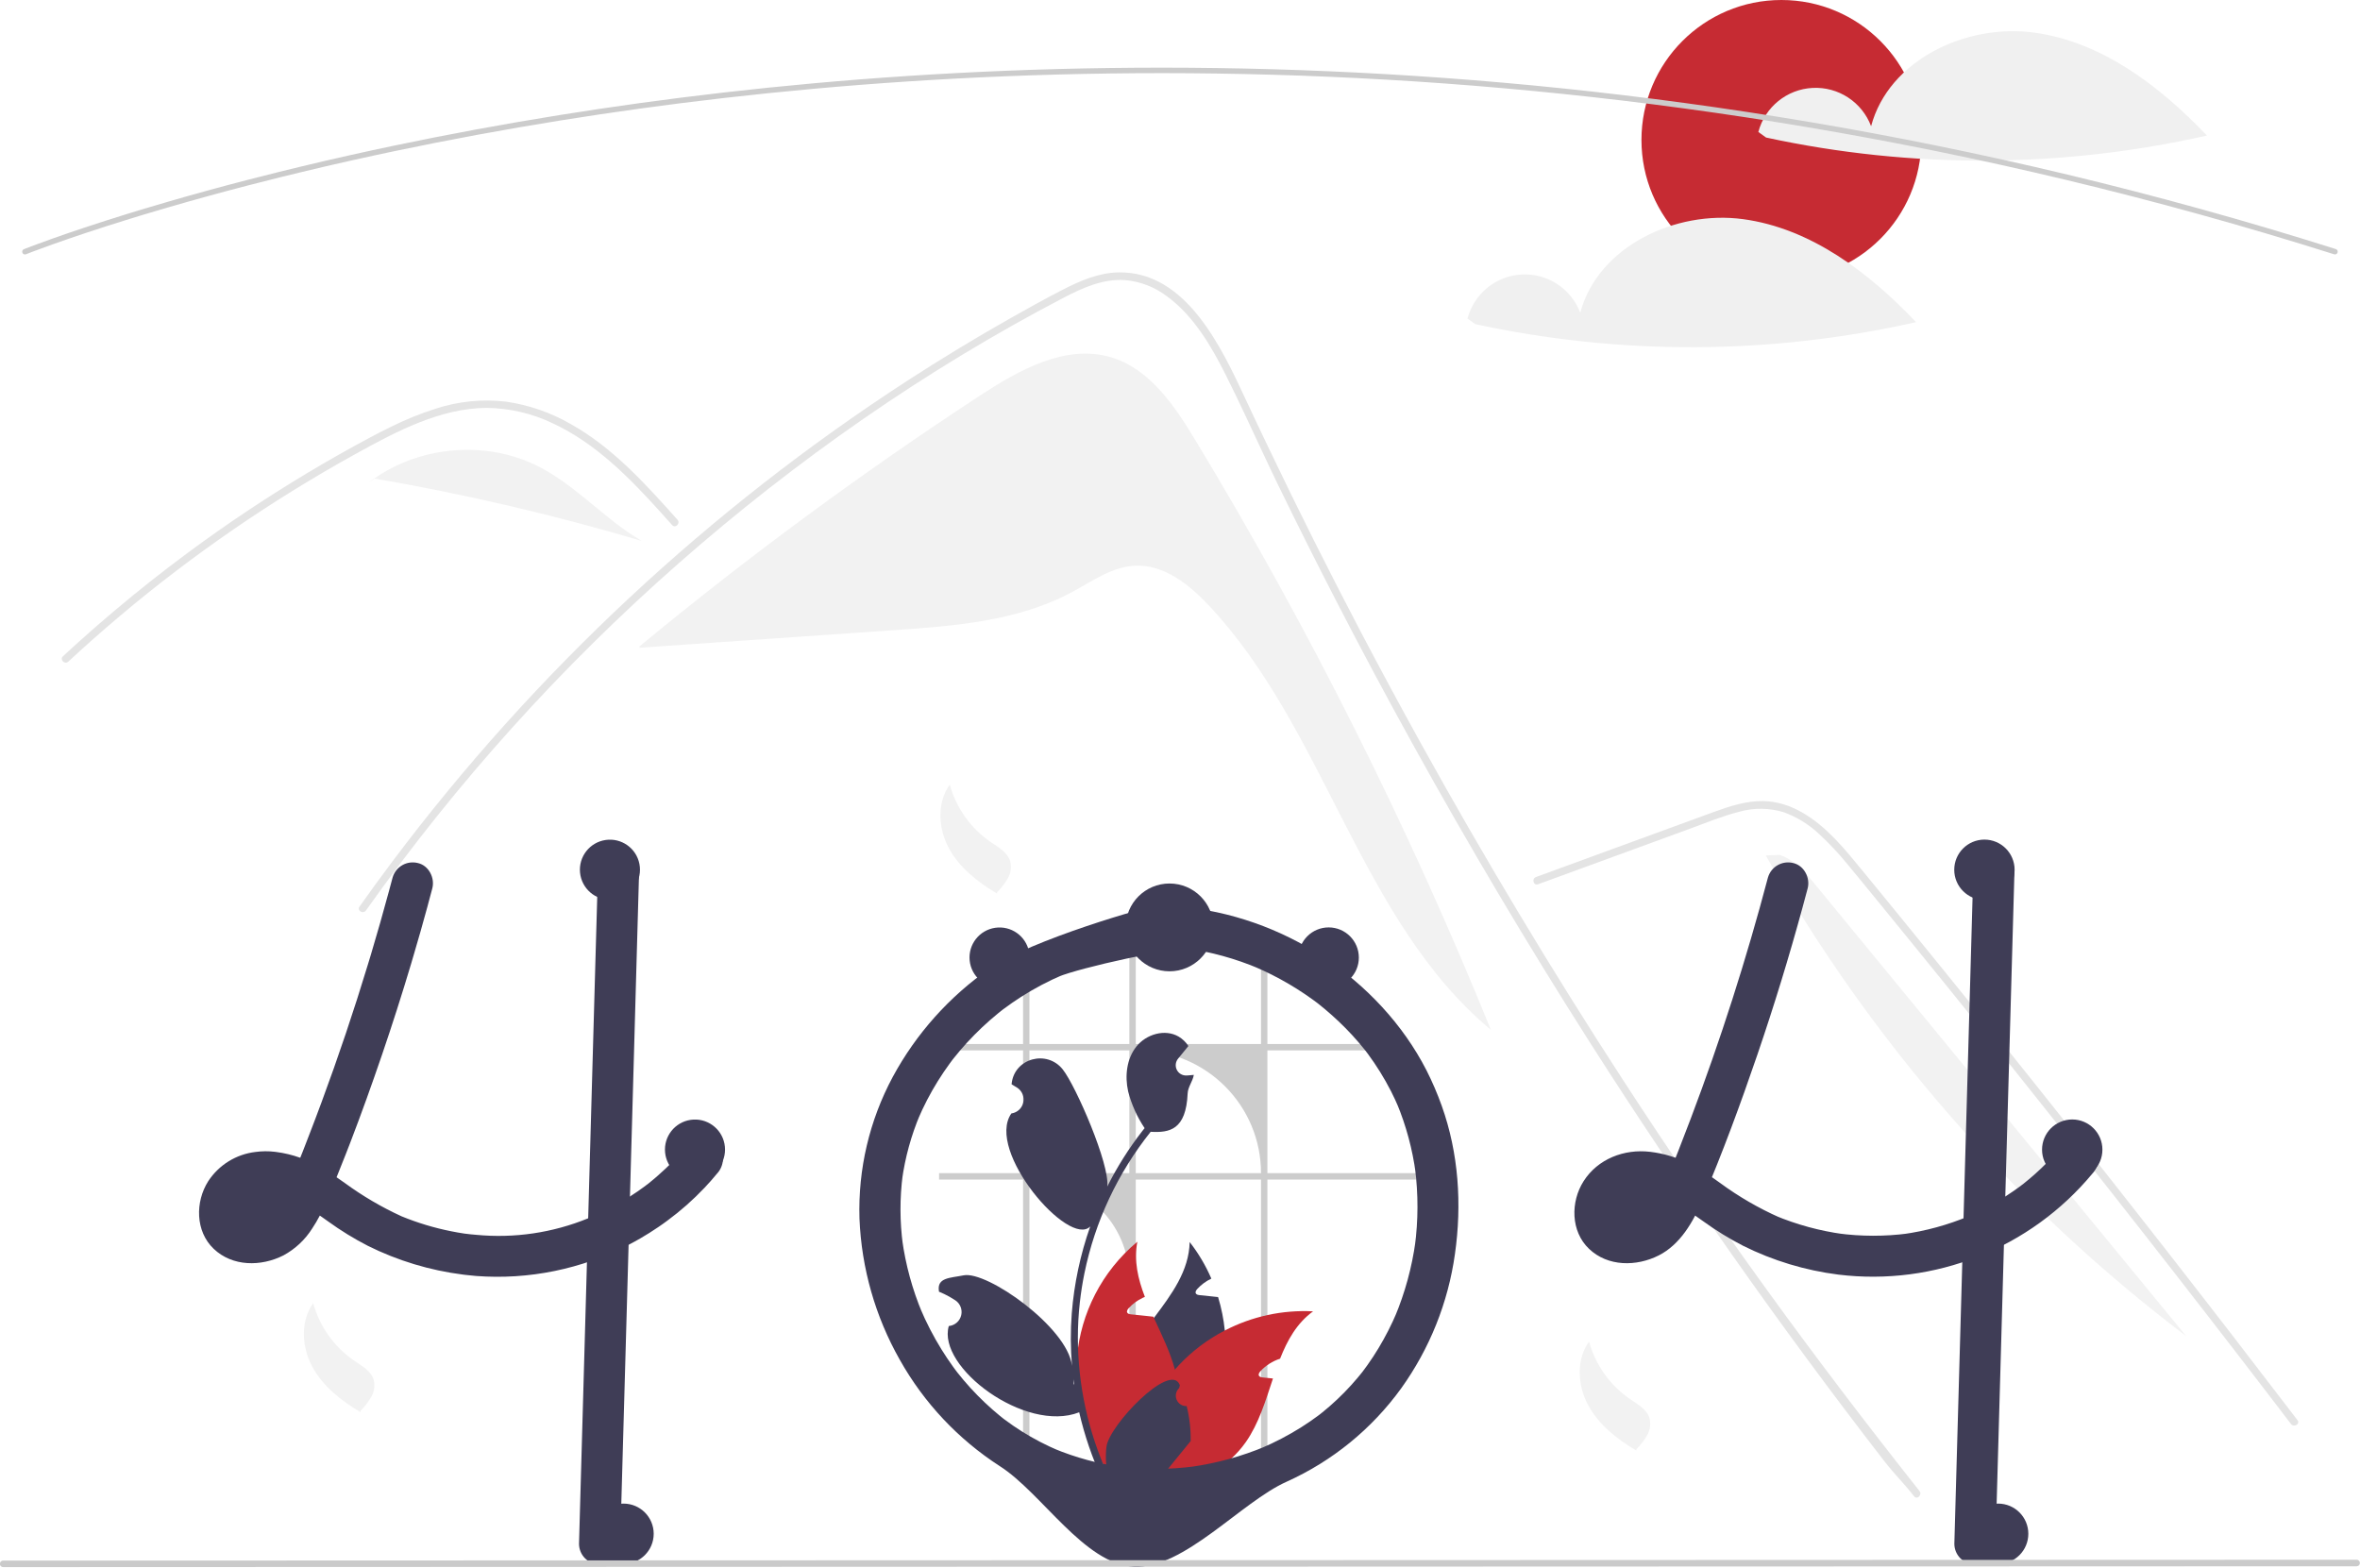
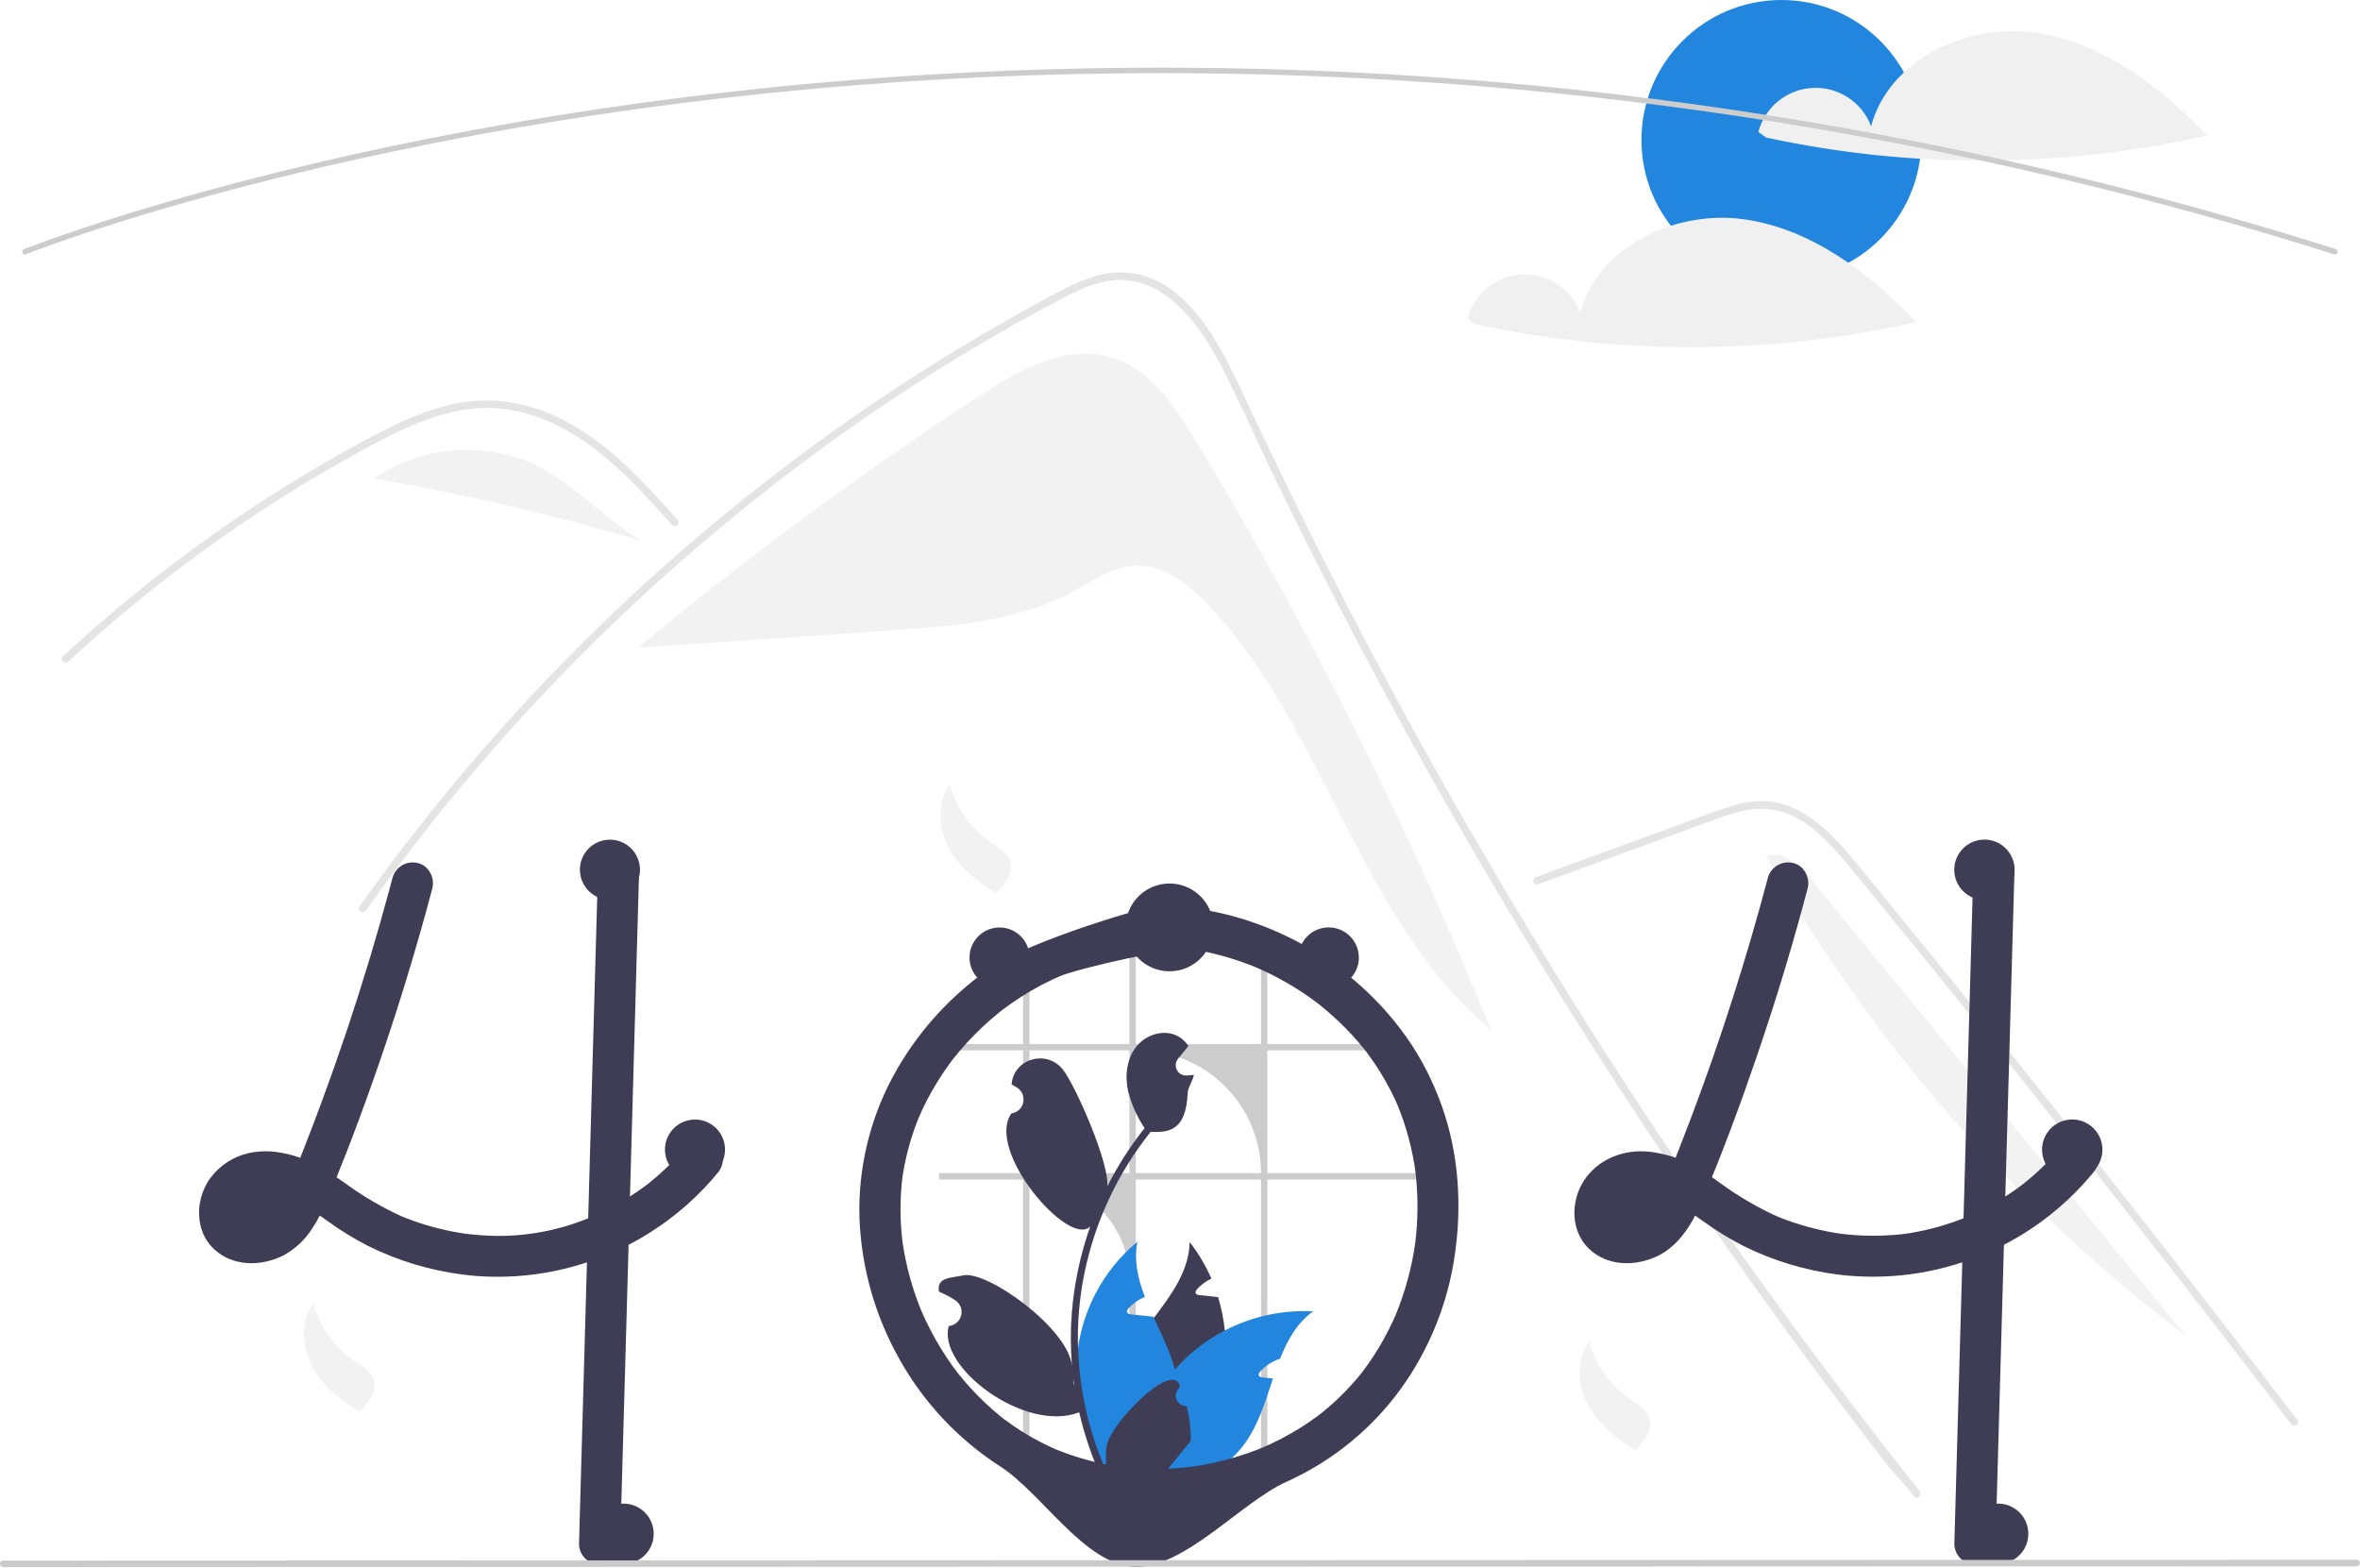
<svg xmlns="http://www.w3.org/2000/svg" data-name="Layer 1" width="860.131" height="571.148" viewBox="0 0 860.131 571.148">
  <path d="M605.67,324.953c-7.669-12.684-16.757-26.228-30.99-30.37-16.482-4.796-33.413,4.732-47.775,14.135a1392.157,1392.157,0,0,0-123.893,91.283l.043.492q46.226-3.188,92.451-6.376c22.265-1.535,45.296-3.283,64.972-13.816,7.467-3.997,14.745-9.336,23.206-9.708,10.512-.462,19.677,6.879,26.88,14.549,42.607,45.371,54.937,114.754,102.738,154.616A1516.995,1516.995,0,0,0,605.67,324.953Z" transform="translate(-169.9343 -164.426)" fill="#f2f2f2" />
  <path d="M867.571,709.781c-4.712-5.95-6.637-7.343-11.285-13.348q-56.764-73.416-106.708-151.792-33.924-53.23-64.483-108.504-14.549-26.278-28.3-52.969-10.67-20.695-20.865-41.638c-1.944-3.988-3.832-7.994-5.711-12.009-4.428-9.442-8.773-18.93-13.439-28.244-5.317-10.616-11.789-21.745-21.553-28.877a29.405,29.405,0,0,0-15.319-5.895c-7.948-.513-15.282,2.769-22.176,6.353-50.439,26.301-97.659,59.276-140.37,96.798A730.778,730.778,0,0,0,303.322,496.247c-1.008,1.439-3.392.064-2.374-1.384q6.009-8.498,12.257-16.813A734.817,734.817,0,0,1,500.805,303.064q18.248-11.826,37.183-22.542c6.362-3.603,12.752-7.16,19.251-10.497,6.371-3.273,13.137-6.215,20.416-6.325,24.77-.385,37.595,27.667,46.405,46.542q4.153,8.911,8.406,17.766,16.075,33.621,33.387,66.628,10.685,20.379,21.837,40.52,34.707,62.718,73.779,122.897c34.506,53.143,68.737,100.089,108.046,149.785C870.596,709.213,868.662,711.175,867.571,709.781Z" transform="translate(-169.9343 -164.426)" fill="#e4e4e4" />
  <path d="M414.916,355.804c-1.439-1.604-2.869-3.209-4.318-4.813-11.422-12.633-23.679-25.118-39.364-32.361a57.11,57.11,0,0,0-23.927-5.546c-8.562.028-16.932,2.273-24.843,5.418-3.74,1.494-7.398,3.19-11.001,4.996-4.116,2.072-8.159,4.281-12.183,6.509q-11.331,6.27-22.368,13.091-21.961,13.572-42.546,29.216-10.671,8.113-20.902,16.758-9.516,8.031-18.646,16.492c-1.302,1.201-3.245-.743-1.944-1.943,1.604-1.494,3.227-2.979,4.85-4.446q6.875-6.215,13.971-12.193,12.939-10.918,26.549-20.993,21.163-15.676,43.783-29.225,11.304-6.765,22.918-12.963c2.338-1.247,4.703-2.466,7.096-3.621a113.116,113.116,0,0,1,16.868-6.866,60.006,60.006,0,0,1,25.476-2.503,66.327,66.327,0,0,1,23.505,8.131c15.401,8.608,27.346,21.919,38.97,34.909C418.033,355.171,416.099,357.124,414.916,355.804Z" transform="translate(-169.9343 -164.426)" fill="#e4e4e4" />
  <path d="M730.477,486.711l36.905-13.498,18.323-6.702c5.968-2.183,11.921-4.667,18.09-6.23a28.539,28.539,0,0,1,16.374.209,37.738,37.738,0,0,1,12.771,7.917,103.64,103.64,0,0,1,10.475,11.186c3.989,4.794,7.92,9.639,11.868,14.467q24.441,29.891,48.563,60.041,24.121,30.15,47.92,60.556,23.857,30.48,47.385,61.216,2.882,3.765,5.76,7.534c1.06,1.388,3.449.02,2.375-1.388Q983.582,650.974,959.549,620.184q-24.092-30.864-48.516-61.466-24.424-30.601-49.179-60.937-6.167-7.558-12.354-15.099c-3.48-4.241-6.92-8.527-10.736-12.474-7.005-7.245-15.758-13.648-26.234-13.822-6.16-.102-12.121,1.852-17.844,3.923-6.17,2.232-12.325,4.506-18.486,6.759l-37.163,13.592-9.291,3.398c-1.649.603-.937,3.262.731,2.652Z" transform="translate(-169.9343 -164.426)" fill="#e4e4e4" />
  <path d="M366.377,334.526c-18.754-9.639-42.771-7.751-60.005,4.291a855.847,855.847,0,0,1,97.371,22.726C390.46,353.759,380.07,341.563,366.377,334.526Z" transform="translate(-169.9343 -164.426)" fill="#f2f2f2" />
  <path d="M306.188,338.784l-3.61,2.935c1.221-1.027,2.491-1.99,3.795-2.901C306.311,338.807,306.249,338.795,306.188,338.784Z" transform="translate(-169.9343 -164.426)" fill="#f2f2f2" />
  <path d="M831.549,486.846c-3.633-4.422-7.56-9.052-12.994-10.848l-5.073.2A575.436,575.436,0,0,0,966.749,651.418Q899.149,569.132,831.549,486.846Z" transform="translate(-169.9343 -164.426)" fill="#f2f2f2" />
  <path d="M516.084,450.367A37.481,37.481,0,0,0,531.015,471.325c2.82,1.92,6.157,3.762,7.122,7.035a8.379,8.379,0,0,1-.874,6.15,24.884,24.884,0,0,1-3.861,5.041l-.137.512c-6.998-4.147-13.656-9.393-17.522-16.551s-4.406-16.539.341-23.145" transform="translate(-169.9343 -164.426)" fill="#f2f2f2" />
  <path d="M749.084,653.367A37.481,37.481,0,0,0,764.015,674.325c2.82,1.92,6.157,3.762,7.122,7.035a8.379,8.379,0,0,1-.874,6.15,24.884,24.884,0,0,1-3.861,5.041l-.137.512c-6.998-4.147-13.656-9.393-17.522-16.551s-4.406-16.539.341-23.145" transform="translate(-169.9343 -164.426)" fill="#f2f2f2" />
  <path d="M284.084,639.367A37.481,37.481,0,0,0,299.015,660.325c2.82,1.92,6.157,3.762,7.122,7.035a8.379,8.379,0,0,1-.874,6.15,24.884,24.884,0,0,1-3.861,5.041l-.137.512c-6.998-4.147-13.656-9.393-17.522-16.551s-4.406-16.539.341-23.145" transform="translate(-169.9343 -164.426)" fill="#f2f2f2" />
-   <circle cx="649.249" cy="51" r="51" fill="#c62b33" />
+   <circle cx="649.249" cy="51" r="51" fill="#2285de" />
  <path d="M911.219,176.296c-24.717-3.341-52.935,10.019-59.341,34.124a21.597,21.597,0,0,0-41.094,2.109l2.83,2.027a372.275,372.275,0,0,0,160.659-.726C957.079,195.76,935.935,179.637,911.219,176.296Z" transform="translate(-169.9343 -164.426)" fill="#f0f0f0" />
  <path d="M805.219,244.296c-24.717-3.341-52.935,10.019-59.341,34.124a21.597,21.597,0,0,0-41.094,2.109l2.83,2.027a372.275,372.275,0,0,0,160.659-.726C851.079,263.76,829.935,247.637,805.219,244.296Z" transform="translate(-169.9343 -164.426)" fill="#f0f0f0" />
  <path d="M1020.946,257.154a.982.982,0,0,1-.302-.047C756.237,173.489,523.199,184.424,374.264,208.321c-20.269,3.251-40.591,7.006-60.404,11.161-5.058,1.06-10.306,2.195-15.597,3.378-6.319,1.407-12.554,2.856-18.532,4.306q-3.873.917-7.595,1.849c-3.758.928-7.572,1.895-11.66,2.957-4.568,1.178-9.209,2.413-13.797,3.672a.442.442,0,0,1-.051.015l0.0.001c-5.183,1.415-10.338,2.871-15.323,4.325-2.698.779-5.304,1.548-7.799,2.307-.279.077-.526.151-.776.228l-.536.163c-.311.095-.617.188-.924.275l-.02.006 0.0.001-.812.252c-.968.293-1.912.579-2.841.864-24.545,7.566-38.038,12.949-38.171,13.002a1,1,0,1,1-.744-1.856c.134-.053,13.693-5.463,38.328-13.058.932-.286,1.879-.572,2.85-.866l.754-.234c.026-.01.052-.018.078-.025.305-.087.61-.18.919-.273l.537-.163c.268-.081.531-.161.801-.235,2.479-.754,5.093-1.524,7.798-2.307,4.987-1.455,10.147-2.911,15.334-4.328.016-.006.033-.01.049-.015v-.001c4.604-1.263,9.263-2.503,13.845-3.685,4.094-1.063,7.915-2.032,11.68-2.962q3.738-.93,7.609-1.853c5.985-1.451,12.233-2.902,18.563-4.312,5.299-1.184,10.556-2.322,15.622-3.383,19.843-4.162,40.198-7.923,60.497-11.179C523.096,182.415,756.467,171.463,1021.246,255.201a1.0 1,0,0,1-.301,1.953Z" transform="translate(-169.9343 -164.426)" fill="#ccc" />
  <path d="M432.923,584.266a6.729,6.729,0,0,0-1.7-2.67,6.43,6.43,0,0,0-.92-.71c-2.61-1.74-6.51-2.13-8.99,0a5.81,5.81,0,0,0-.69.71q-1.11,1.365-2.28,2.67c-1.28,1.46-2.59,2.87-3.96,4.24-.39.38-.78.77-1.18,1.15-.23.23-.46.45-.69.67-.88.84-1.78,1.65-2.69,2.45-.48.43-.96.85-1.45,1.26-.73.61-1.46,1.22-2.2,1.81-.07.05-.14.1-.21.16-.02.01-.03.03-.05.04-.01,0-.02,0-.03.02a.179.179,0,0,0-.07.05c-.22.15-.37.25-.48.34.04-.02.08-.05.12-.07-.18.14-.37.28-.55.42-1.75,1.29-3.54,2.53-5.37,3.69a99.21,99.21,0,0,1-14.22,7.55c-.33.13-.67.27-1.01.4a85.97,85.97,0,0,1-40.85,6.02q-2.13-.165-4.26-.45c-1.64-.24-3.27-.53-4.89-.86a97.932,97.932,0,0,1-18.02-5.44,118.652,118.652,0,0,1-20.66-12.12c-1-.71-2.01-1.42-3.02-2.11,1.15-2.82,2.28-5.64,3.38-8.48.55-1.37,1.08-2.74,1.6-4.12,4.09-10.63,7.93-21.36,11.61-32.13q5.58-16.365,10.53-32.92.51-1.68.99-3.36,2.595-8.745,4.98-17.53c.15-.57.31-1.13.45-1.7q.69-2.52,1.35-5.04c1-3.79-1.26-8.32-5.24-9.23a7.634,7.634,0,0,0-9.22,5.24c-.43,1.62-.86,3.23-1.3,4.85q-3.165,11.745-6.66,23.41-.51,1.68-1.02,3.36-7.71,25.41-16.93,50.31-1.11,3.015-2.25,6.01c-.37.98-.74,1.96-1.12,2.94-.73,1.93-1.48,3.86-2.23,5.79-.43,1.13-.87,2.26-1.31,3.38-.29.71-.57,1.42-.85,2.12a41.809,41.809,0,0,0-8.81-2.12l-.48-.06a27.397,27.397,0,0,0-7.01.06,23.914,23.914,0,0,0-17.24,10.66c-4.77,7.51-4.71,18.25,1.98,24.63,6.89,6.57,17.32,6.52,25.43,2.41a28.351,28.351,0,0,0,10.52-9.86,50.569,50.569,0,0,0,2.74-4.65c.21.14.42.28.63.43.8.56,1.6,1.13,2.39,1.69a111.738,111.738,0,0,0,14.51,8.91,108.359,108.359,0,0,0,34.62,10.47c.27.03.53.07.8.1,1.33.17,2.67.3,4.01.41a103.782,103.782,0,0,0,55.58-11.36q2.175-1.125,4.31-2.36,3.315-1.92,6.48-4.08c1.15-.78,2.27-1.57,3.38-2.4a101.042,101.042,0,0,0,13.51-11.95q2.355-2.475,4.51-5.11a8.061,8.061,0,0,0,2.2-5.3A7.564,7.564,0,0,0,432.923,584.266Zm-165.59,23.82c.21-.15.42-.31.62-.47C267.893,607.766,267.603,607.936,267.333,608.086Zm3.21-3.23c-.23.26-.44.52-.67.78a23.366,23.366,0,0,1-2.25,2.2c-.11.1-.23.2-.35.29a.01.01,0,0,0-.01.01,3.804,3.804,0,0,0-.42.22q-.645.39-1.32.72a17.005,17.005,0,0,1-2.71.75,16.799,16.799,0,0,1-2.13.02h-.02a14.823,14.823,0,0,1-1.45-.4c-.24-.12-.47-.26-.7-.4-.09-.08-.17-.16-.22-.21a2.44,2.44,0,0,1-.27-.29.01.01,0,0,0-.01-.01c-.11-.2-.23-.4-.34-.6a.031.031,0,0,1-.01-.02c-.08-.25-.15-.51-.21-.77a12.511,12.511,0,0,1,.01-1.37,13.467,13.467,0,0,1,.54-1.88,11.068,11.068,0,0,1,.69-1.26c.02-.04.12-.2.23-.38.01-.01.01-.01.01-.02.15-.17.3-.35.46-.51.27-.3.56-.56.85-.83a18.022,18.022,0,0,1,1.75-1.01,19.481,19.481,0,0,1,2.93-.79,24.989,24.989,0,0,1,4.41.04,30.301,30.301,0,0,1,4.1,1.01,36.945,36.945,0,0,1-2.77,4.54C270.623,604.746,270.583,604.806,270.543,604.856Zm-11.12-3.29a2.18,2.18,0,0,1-.31.39A1.409,1.409,0,0,1,259.423,601.566Z" transform="translate(-169.9343 -164.426)" fill="#3f3d56" />
  <path d="M402.863,482.136q-.135,4.71-.27,9.42-.285,10.455-.59,20.92-.315,11.775-.66,23.54-.165,6.075-.34,12.15-.465,16.365-.92,32.72c-.03,1.13-.07,2.25-.1,3.38q-.225,8.115-.45,16.23-.255,8.805-.5,17.61-.18,6.6-.37,13.21-1.35,47.895-2.7,95.79a7.648,7.648,0,0,1-7.5,7.5,7.561,7.561,0,0,1-7.5-7.5q.75-26.94,1.52-53.88.675-24.36,1.37-48.72.225-8.025.45-16.06.345-12.09.68-24.18c.03-1.13.07-2.25.1-3.38.02-.99.05-1.97.08-2.96q.66-23.475,1.32-46.96.27-9.24.52-18.49.3-10.545.6-21.08c.09-3.09.17-6.17.26-9.26a7.648,7.648,0,0,1,7.5-7.5A7.561,7.561,0,0,1,402.863,482.136Z" transform="translate(-169.9343 -164.426)" fill="#3f3d56" />
  <path d="M814.291,484.217a893.238,893.238,0,0,1-28.161,87.941c-3.007,7.946-6.083,15.877-9.371,23.712l.756-1.792a54.583,54.583,0,0,1-5.59,10.612q-.229.321-.467.636,1.166-1.49.443-.589c-.254.301-.505.602-.768.895a23.664,23.664,0,0,1-2.249,2.203q-.301.258-.612.504l.938-.729c-.109.257-.873.597-1.111.743a18.254,18.254,0,0,1-2.405,1.219l1.792-.756a19.086,19.086,0,0,1-4.231,1.161l1.994-.268a17.021,17.021,0,0,1-4.298.046l1.994.268a14.002,14.002,0,0,1-3.405-.917l1.792.756a12.012,12.012,0,0,1-1.679-.896c-.271-.177-1.105-.809-.015.025,1.133.866.146.074-.088-.156-.194-.192-.37-.4-.56-.595-.882-.905.996,1.557.397.499a18.182,18.182,0,0,1-.878-1.637l.756,1.792a11.925,11.925,0,0,1-.728-2.651l.268,1.994a13.651,13.651,0,0,1-.003-3.405l-.268,1.994a15.964,15.964,0,0,1,.995-3.68l-.756,1.792a16.729,16.729,0,0,1,1.178-2.298,6.729,6.729,0,0,1,.729-1.071c.049.016-1.269,1.513-.569.757.183-.198.354-.406.539-.602.296-.314.614-.601.926-.898,1.045-.994-1.462.966-.257.179a19.049,19.049,0,0,1,2.749-1.499l-1.792.756a20.311,20.311,0,0,1,4.995-1.34l-1.994.268a25.628,25.628,0,0,1,6.461.076l-1.994-.268a33.211,33.211,0,0,1,7.892,2.22l-1.792-.756c5.39,2.314,10.163,5.749,14.928,9.118a111.95,111.95,0,0,0,14.506,8.906,108.388,108.388,0,0,0,34.622,10.474,103.933,103.933,0,0,0,92.586-36.752,8.078,8.078,0,0,0,2.197-5.303,7.632,7.632,0,0,0-2.197-5.303c-2.752-2.526-7.949-3.239-10.607,0a95.636,95.636,0,0,1-8.107,8.727q-2.017,1.914-4.142,3.71-1.214,1.026-2.461,2.011c-.393.311-1.619,1.138.263-.197-.431.306-.845.64-1.271.955a99.269,99.269,0,0,1-20.332,11.565l1.792-.756a96.836,96.836,0,0,1-24.171,6.622l1.994-.268a97.643,97.643,0,0,1-25.754-.038l1.994.268a99.8,99.8,0,0,1-24.857-6.77l1.792.756a116.025,116.025,0,0,1-21.736-12.591,86.877,86.877,0,0,0-11.113-6.994,42.824,42.824,0,0,0-14.438-4.389c-9.439-1.111-19.057,2.566-24.246,10.72-4.776,7.505-4.714,18.244,1.974,24.625,6.888,6.572,17.318,6.517,25.436,2.406,7.817-3.959,12.513-12.185,15.815-19.942,7.431-17.455,14.01-35.314,20.14-53.263q9.097-26.637,16.499-53.813.917-3.366,1.807-6.739c1.001-3.789-1.261-8.32-5.238-9.226a7.633,7.633,0,0,0-9.226,5.238Z" transform="translate(-169.9343 -164.426)" fill="#3f3d56" />
  <path d="M889.124,482.136l-2.7,95.793-2.685,95.294-1.518,53.884a7.565,7.565,0,0,0,7.5,7.5,7.649,7.649,0,0,0,7.5-7.5l2.7-95.793,2.685-95.294,1.518-53.884a7.565,7.565,0,0,0-7.5-7.5,7.649,7.649,0,0,0-7.5,7.5Z" transform="translate(-169.9343 -164.426)" fill="#3f3d56" />
  <path d="M629.526,700.361h2.329V594.319h54.329v-2.323H631.855V547.252H673.81q-.923-1.173-1.899-2.317H631.855V515.382c-.77-.328-1.547-.645-2.329-.944V544.935h-45.652V507.07c-.782.036-1.553.09-2.329.155v37.71h-36.42V516.684c-.782.346-1.553.711-2.317,1.093V544.935h-30.616v2.317h30.616v44.744h-30.616v2.323h30.616V700.361h2.317V594.319a36.413,36.413,0,0,1,36.42,36.42v69.622h2.329V594.319h45.652Zm-84.401-108.365V547.252h36.42v44.744Zm38.749,0V547.252h.914a44.741,44.741,0,0,1,44.738,44.744Z" transform="translate(-169.9343 -164.426)" opacity="0.2" />
  <path d="M615.303,668.566a63.059,63.059,0,0,1-20.05,33.7c-.74.64-1.48,1.26-2.25,1.87q-2.805.255-5.57.52c-1.53.14-3.04.29-4.54.43l-.27.03-.19-1.64-.76-6.64a37.623,37.623,0,0,1-3.3-32.44c2.64-7.12,7.42-13.41,12.12-19.65,6.49-8.62,12.8-17.14,13.03-27.65a60.544,60.544,0,0,1,7.9,13.33,16.432,16.432,0,0,0-5.12,3.77c-.41.45-.82,1.08-.54,1.62.24.46.84.57,1.36.63,1.25.13,2.51.26,3.76.39,1,.11,2,.21,3,.32a63.99,63.99,0,0,1,2.45,12.18A61.189,61.189,0,0,1,615.303,668.566Z" transform="translate(-169.9343 -164.426)" fill="#3f3d56" />
-   <path d="M648.503,642.356c-5.9,4.29-9.35,10.46-12.03,17.26a16.628,16.628,0,0,0-7.17,4.58c-.41.45-.82,1.08-.54,1.62.24.46.84.57,1.36.63,1.25.13,2.51.26,3.76.39-2.68,8.04-5.14,16.36-9.88,23.15a36.989,36.989,0,0,1-12.03,10.91,38.492,38.492,0,0,1-4.02,1.99q-7.62.585-14.95,1.25-2.805.255-5.57.52c-1.53.14-3.04.29-4.54.43q-.015-.825,0-1.65a63.304,63.304,0,0,1,15.25-39.86c.45-.52.91-1.03,1.38-1.54a61.792,61.792,0,0,1,16.81-12.7A62.654,62.654,0,0,1,648.503,642.356Z" transform="translate(-169.9343 -164.426)" fill="#c62b33" />
-   <path d="M589.163,699.526l-1.15,3.4-.58,1.73c-1.53.14-3.04.29-4.54.43l-.27.03c-1.66.17-3.31.34-4.96.51-.43-.5-.86-1.01-1.28-1.53a62.03,62.03,0,0,1,8.07-87.11c-1.32,6.91.22,13.53,2.75,20.1-.27.11-.53.22-.78.34a16.432,16.432,0,0,0-5.12,3.77c-.41.45-.82,1.08-.54,1.62.24.46.84.57,1.36.63,1.25.13,2.51.26,3.76.39,1,.11,2,.21,3,.32q.705.075,1.41.15c.07.15.13.29.2.44,2.85,6.18,5.92,12.39,7.65,18.83a43.666,43.666,0,0,1,1.02,4.91A37.604,37.604,0,0,1,589.163,699.526Z" transform="translate(-169.9343 -164.426)" fill="#c62b33" />
+   <path d="M648.503,642.356c-5.9,4.29-9.35,10.46-12.03,17.26a16.628,16.628,0,0,0-7.17,4.58c-.41.45-.82,1.08-.54,1.62.24.46.84.57,1.36.63,1.25.13,2.51.26,3.76.39-2.68,8.04-5.14,16.36-9.88,23.15a36.989,36.989,0,0,1-12.03,10.91,38.492,38.492,0,0,1-4.02,1.99q-7.62.585-14.95,1.25-2.805.255-5.57.52c-1.53.14-3.04.29-4.54.43q-.015-.825,0-1.65a63.304,63.304,0,0,1,15.25-39.86c.45-.52.91-1.03,1.38-1.54a61.792,61.792,0,0,1,16.81-12.7A62.654,62.654,0,0,1,648.503,642.356Z" transform="translate(-169.9343 -164.426)" fill="#2285de" />
+   <path d="M589.163,699.526l-1.15,3.4-.58,1.73c-1.53.14-3.04.29-4.54.43l-.27.03c-1.66.17-3.31.34-4.96.51-.43-.5-.86-1.01-1.28-1.53a62.03,62.03,0,0,1,8.07-87.11c-1.32,6.91.22,13.53,2.75,20.1-.27.11-.53.22-.78.34a16.432,16.432,0,0,0-5.12,3.77c-.41.45-.82,1.08-.54,1.62.24.46.84.57,1.36.63,1.25.13,2.51.26,3.76.39,1,.11,2,.21,3,.32q.705.075,1.41.15c.07.15.13.29.2.44,2.85,6.18,5.92,12.39,7.65,18.83a43.666,43.666,0,0,1,1.02,4.91A37.604,37.604,0,0,1,589.163,699.526Z" transform="translate(-169.9343 -164.426)" fill="#2285de" />
  <path d="M689.821,554.487c-8.609-16.792-21.946-30.921-37.632-41.304a114.237,114.237,0,0,0-52.563-18.38q-3.69-.335-7.399-.393c-2.921-.044-46.866,12.632-61.587,22.982a114.295,114.295,0,0,0-35.333,39.527,102.5,102.5,0,0,0-12.126,51.633,113.564,113.564,0,0,0,14.703,51.476,110.475,110.475,0,0,0,36.444,38.746C549.667,708.561,565.074,734.51,583.183,735.426c18.246.923,39.054-23.555,55.695-30.987a104.425,104.425,0,0,0,41.726-34.005,110.25,110.25,0,0,0,19.599-48.948c2.574-18.083,1.374-36.733-4.801-54.016a111.86,111.86,0,0,0-5.58-12.983c-1.78-3.505-6.996-4.796-10.261-2.691a7.68,7.68,0,0,0-2.691,10.261q1.568,3.088,2.915,6.278l-.756-1.792a101.151,101.151,0,0,1,6.876,25.538l-.268-1.994a109.229,109.229,0,0,1-.066,28.683l.268-1.994a109.734,109.734,0,0,1-7.555,27.674l.756-1.792a104.212,104.212,0,0,1-6.672,13.098q-1.923,3.186-4.081,6.222c-.632.888-1.283,1.761-1.939,2.631-.856,1.136,1.167-1.483.282-.369-.151.19-.3.38-.452.569q-.681.852-1.382,1.688a93.613,93.613,0,0,1-10.176,10.384q-1.366,1.192-2.778,2.331c-.469.378-.932.773-1.421,1.125.019-.013,1.58-1.199.656-.511-.29.216-.579.436-.87.652q-2.91,2.156-5.974,4.092a103.485,103.485,0,0,1-14.756,7.713l1.792-.756a109.215,109.215,0,0,1-27.597,7.552l1.994-.268a108.154,108.154,0,0,1-28.589.051l1.994.268a99.835,99.835,0,0,1-25.095-6.784l1.792.756a93.643,93.643,0,0,1-13.416-6.991q-3.174-2-6.184-4.247c-.286-.214-.57-.43-.855-.645-.915-.691.658.51.67.518a19.169,19.169,0,0,1-1.535-1.225q-1.454-1.184-2.861-2.422a101.989,101.989,0,0,1-10.493-10.709q-1.213-1.434-2.374-2.911c-.335-.426-.947-1.29.404.529-.178-.239-.362-.474-.542-.712q-.647-.858-1.276-1.728-2.203-3.048-4.188-6.246a109.29,109.29,0,0,1-7.805-15.108l.756,1.792a106.588,106.588,0,0,1-7.34-26.837l.268,1.994a97.866,97.866,0,0,1-.048-25.636l-.268,1.994A94.673,94.673,0,0,1,505.276,570.55l-.756,1.792a101.557,101.557,0,0,1,7.195-13.856q2.066-3.323,4.378-6.485.525-.718,1.062-1.428c.324-.428,1.215-1.493-.305.388.149-.184.293-.374.439-.56q1.269-1.608,2.6-3.165A107.402,107.402,0,0,1,530.772,536.215q1.474-1.292,2.995-2.529.691-.562,1.391-1.113c.187-.147.376-.291.562-.439-1.997,1.59-.555.433-.102.093q3.134-2.348,6.435-4.461a103.644,103.644,0,0,1,15.387-8.108l-1.792.756c7.76-3.258,42.141-10.949,48.394-10.11l-1.994-.268A106.225,106.225,0,0,1,628.768,517.419l-1.792-.756a110.313,110.313,0,0,1,12.6,6.329q3.043,1.784,5.967,3.763,1.384.937,2.738,1.915.677.489,1.346.989c.248.185.494.373.741.558,1.039.779-1.431-1.128-.342-.267a110.843,110.843,0,0,1,10.368,9.253q2.401,2.445,4.637,5.045,1.147,1.334,2.246,2.708c.364.455,1.605,2.101.084.085.372.493.747.982,1.114,1.479a97.977,97.977,0,0,1,8.392,13.538c1.793,3.498,6.987,4.802,10.261,2.691A7.677,7.677,0,0,0,689.821,554.487Z" transform="translate(-169.9343 -164.426)" fill="#3f3d56" />
  <path d="M602.431,676.882a3.78,3.78,0,0,1-2.739-6.551c.095-.379.164-.651.259-1.03q-.051-.124-.103-.247c-3.48-8.298-25.685,14.833-26.645,22.632a30.029,30.029,0,0,0,.527,10.328A120.392,120.392,0,0,1,562.778,652.01a116.202,116.202,0,0,1,.721-12.963q.597-5.293,1.657-10.511a121.787,121.787,0,0,1,24.151-51.616c6.874.384,12.898-.663,13.48-13.985.103-2.37,1.861-4.422,2.248-6.756-.656.086-1.323.14-1.979.183-.204.011-.42.021-.624.032l-.077.003a3.745,3.745,0,0,1-3.076-6.101q.425-.523.851-1.046c.43-.538.871-1.065,1.302-1.603a1.865,1.865,0,0,0,.14-.161c.495-.613.99-1.216,1.485-1.829a10.829,10.829,0,0,0-3.55-3.432c-4.959-2.905-11.801-.893-15.384,3.593-3.593,4.486-4.271,10.779-3.023,16.384a43.398,43.398,0,0,0,6.003,13.383c-.269.344-.549.678-.818,1.022a122.574,122.574,0,0,0-12.794,20.268c1.016-7.939-11.412-36.608-16.218-42.681-5.773-7.294-17.611-4.111-18.628,5.136q-.015.134-.029.268,1.071.604,2.096,1.282a5.127,5.127,0,0,1-2.067,9.33l-.105.016c-9.556,13.644,21.077,49.155,28.745,41.181a125.11,125.11,0,0,0-6.734,31.693,118.664,118.664,0,0,0,.086,19.16l-.032-.226C558.902,648.154,529.674,627.514,521.139,629.233c-4.917.99-9.76.765-9.013,5.725q.018.119.036.237a34.442,34.442,0,0,1,3.862,1.861q1.071.604,2.096,1.282a5.127,5.127,0,0,1-2.067,9.33l-.105.016c-.075.011-.14.022-.215.032-4.35,14.966,27.907,39.12,47.518,31.435h.011a125.075,125.075,0,0,0,8.402,24.528H601.679c.108-.334.204-.678.301-1.011a34.102,34.102,0,0,1-8.305-.495c2.227-2.733,4.454-5.487,6.681-8.219a1.861,1.861,0,0,0,.14-.161c1.13-1.398,2.27-2.786,3.399-4.185l.001-.002a49.952,49.952,0,0,0-1.464-12.725Zm-34.371-67.613.016-.021-.016.043Zm-6.648,59.932-.258-.581c.011-.42.011-.839,0-1.269,0-.118-.021-.237-.021-.355.097.742.183,1.485.29,2.227Z" transform="translate(-169.9343 -164.426)" fill="#3f3d56" />
  <circle cx="95.249" cy="439" r="11" fill="#3f3d56" />
  <circle cx="227.249" cy="559" r="11" fill="#3f3d56" />
  <circle cx="728.249" cy="559" r="11" fill="#3f3d56" />
  <circle cx="755.249" cy="419" r="11" fill="#3f3d56" />
  <circle cx="723.249" cy="317" r="11" fill="#3f3d56" />
  <path d="M434.183,583.426a10.949,10.949,0,1,1-.21-2.16A10.992,10.992,0,0,1,434.183,583.426Z" transform="translate(-169.9343 -164.426)" fill="#3f3d56" />
  <circle cx="484.249" cy="349" r="11" fill="#3f3d56" />
  <path d="M545.183,513.426a10.949,10.949,0,1,1-.21-2.16A10.992,10.992,0,0,1,545.183,513.426Z" transform="translate(-169.9343 -164.426)" fill="#3f3d56" />
  <path d="M403.183,481.426a10.949,10.949,0,1,1-.21-2.16A10.992,10.992,0,0,1,403.183,481.426Z" transform="translate(-169.9343 -164.426)" fill="#3f3d56" />
  <circle cx="599.249" cy="443" r="11" fill="#3f3d56" />
  <circle cx="426.249" cy="338" r="16" fill="#3f3d56" />
  <path d="M1028.875,735.267l-857.75.307a1.191,1.191,0,1,1,0-2.381l857.75-.307a1.191,1.191,0,0,1,0,2.381Z" transform="translate(-169.9343 -164.426)" fill="#cacaca" />
</svg>
